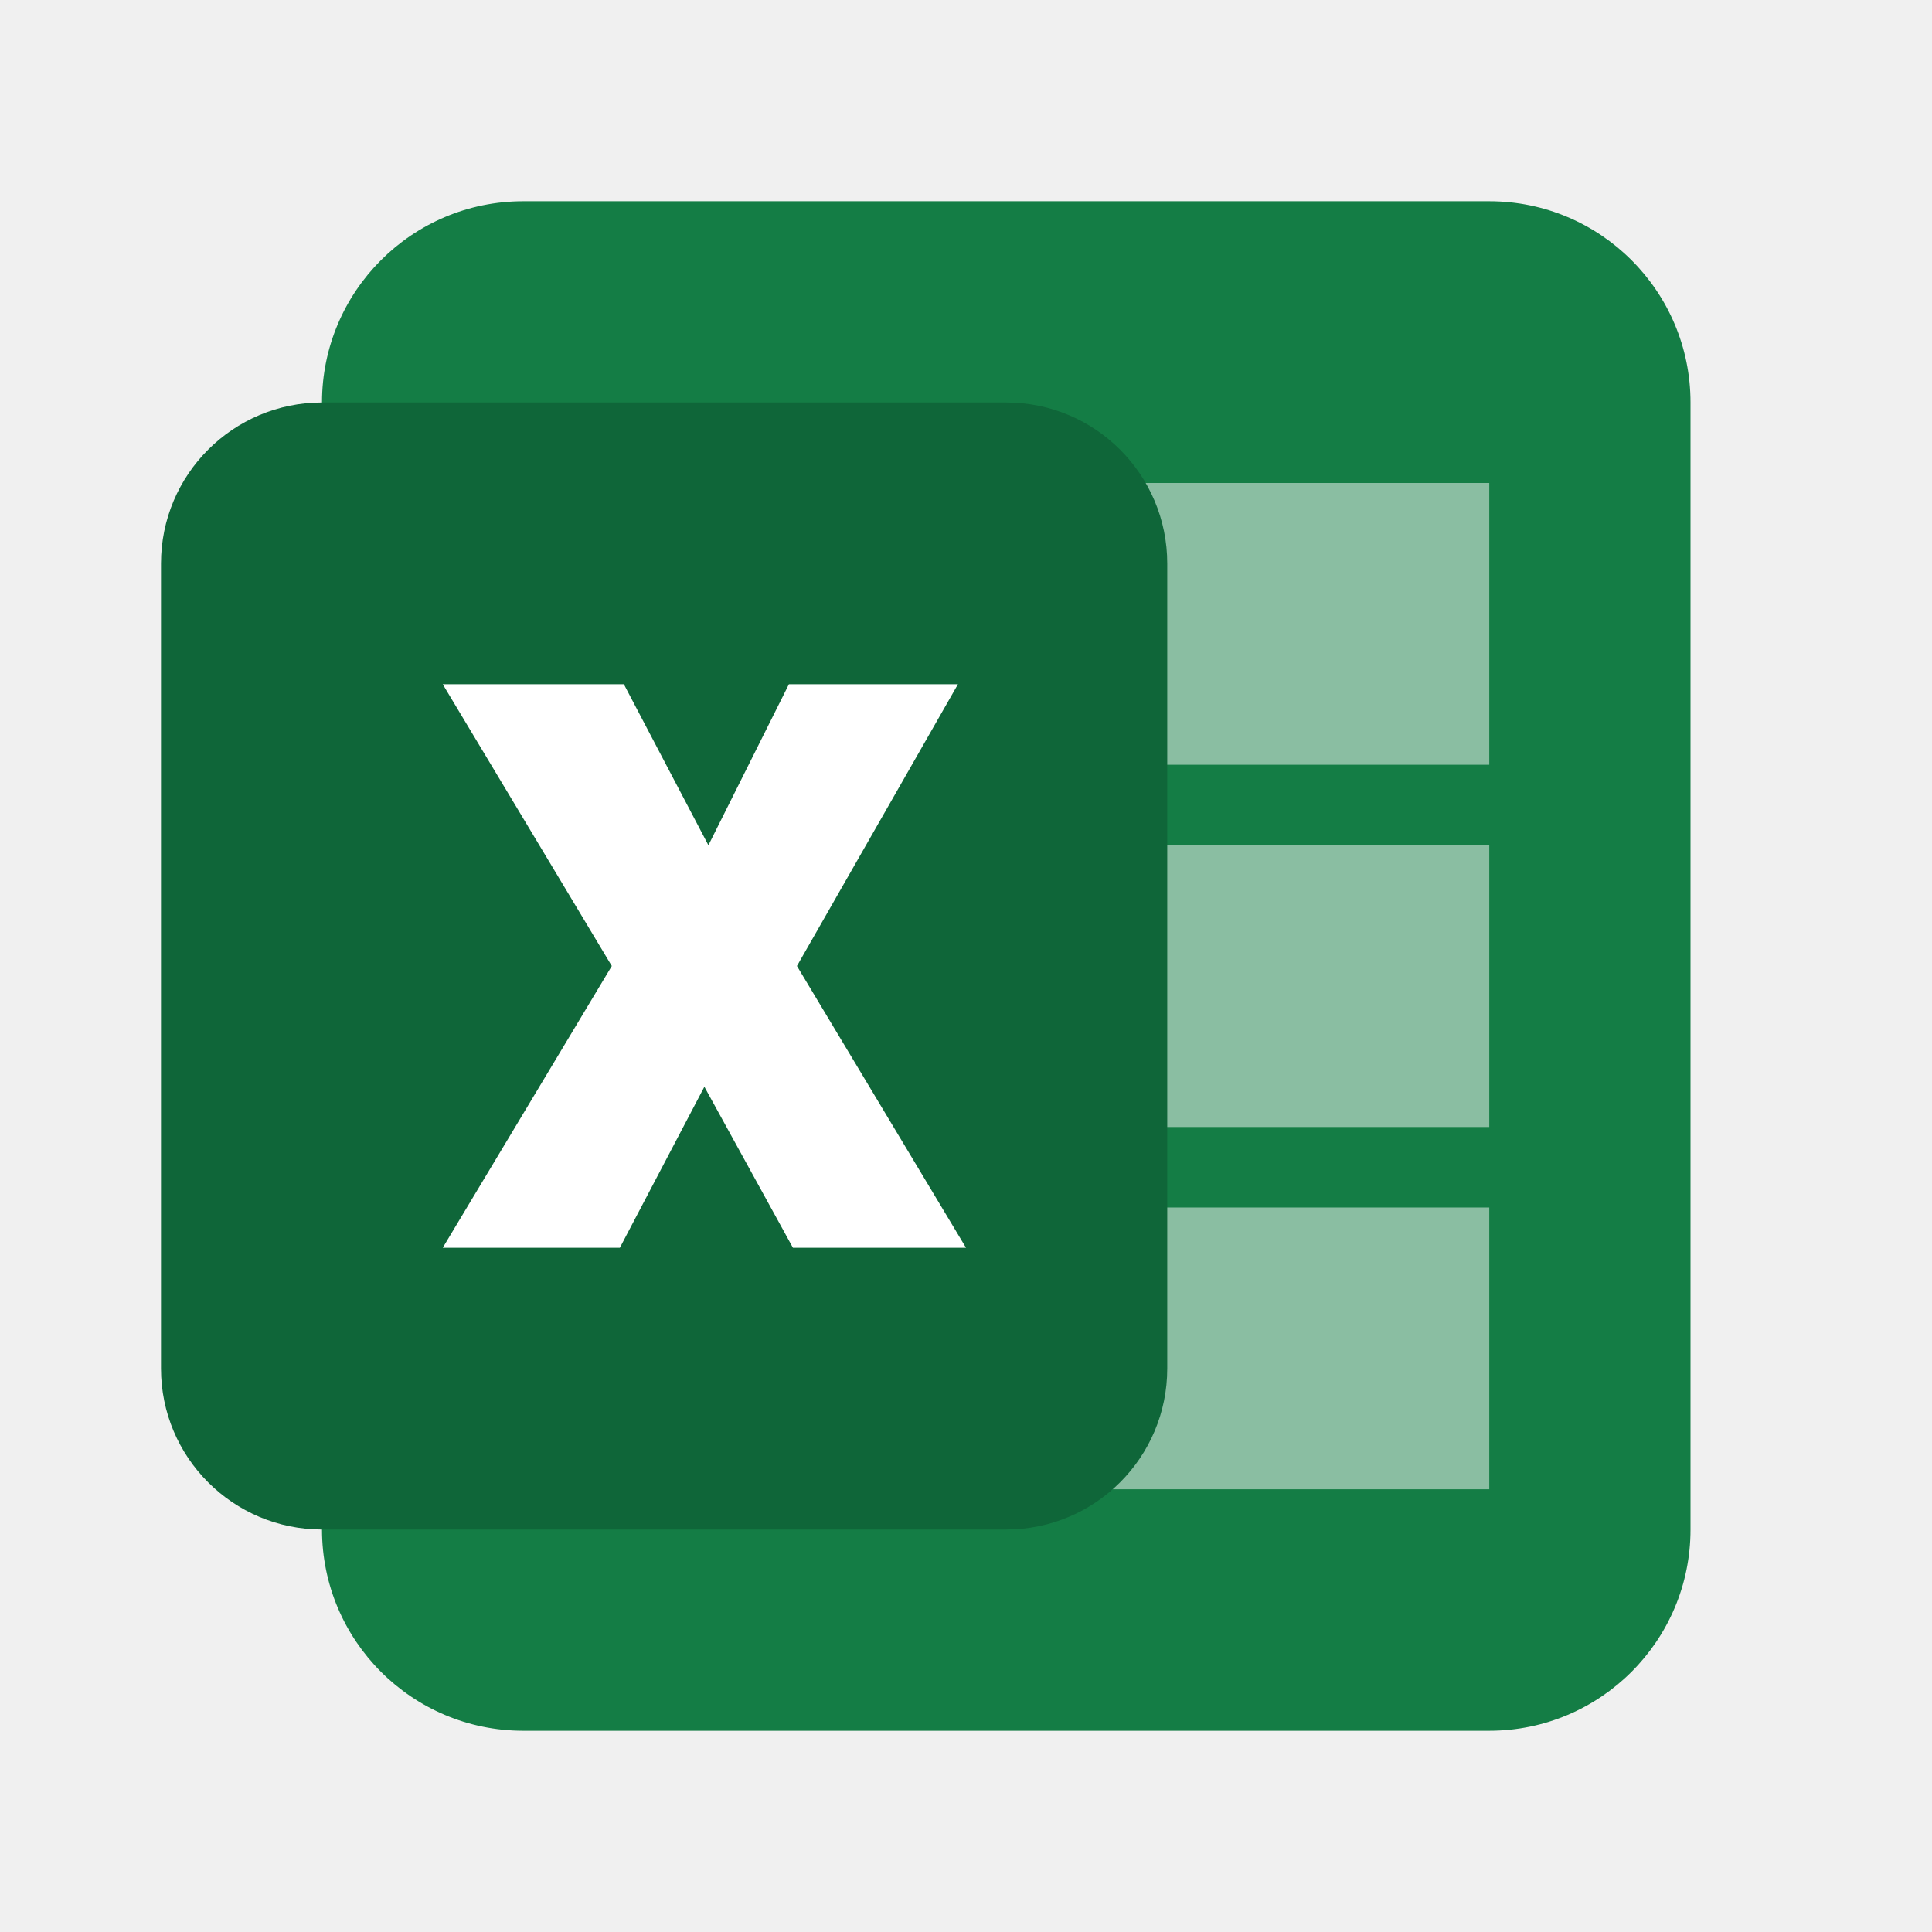
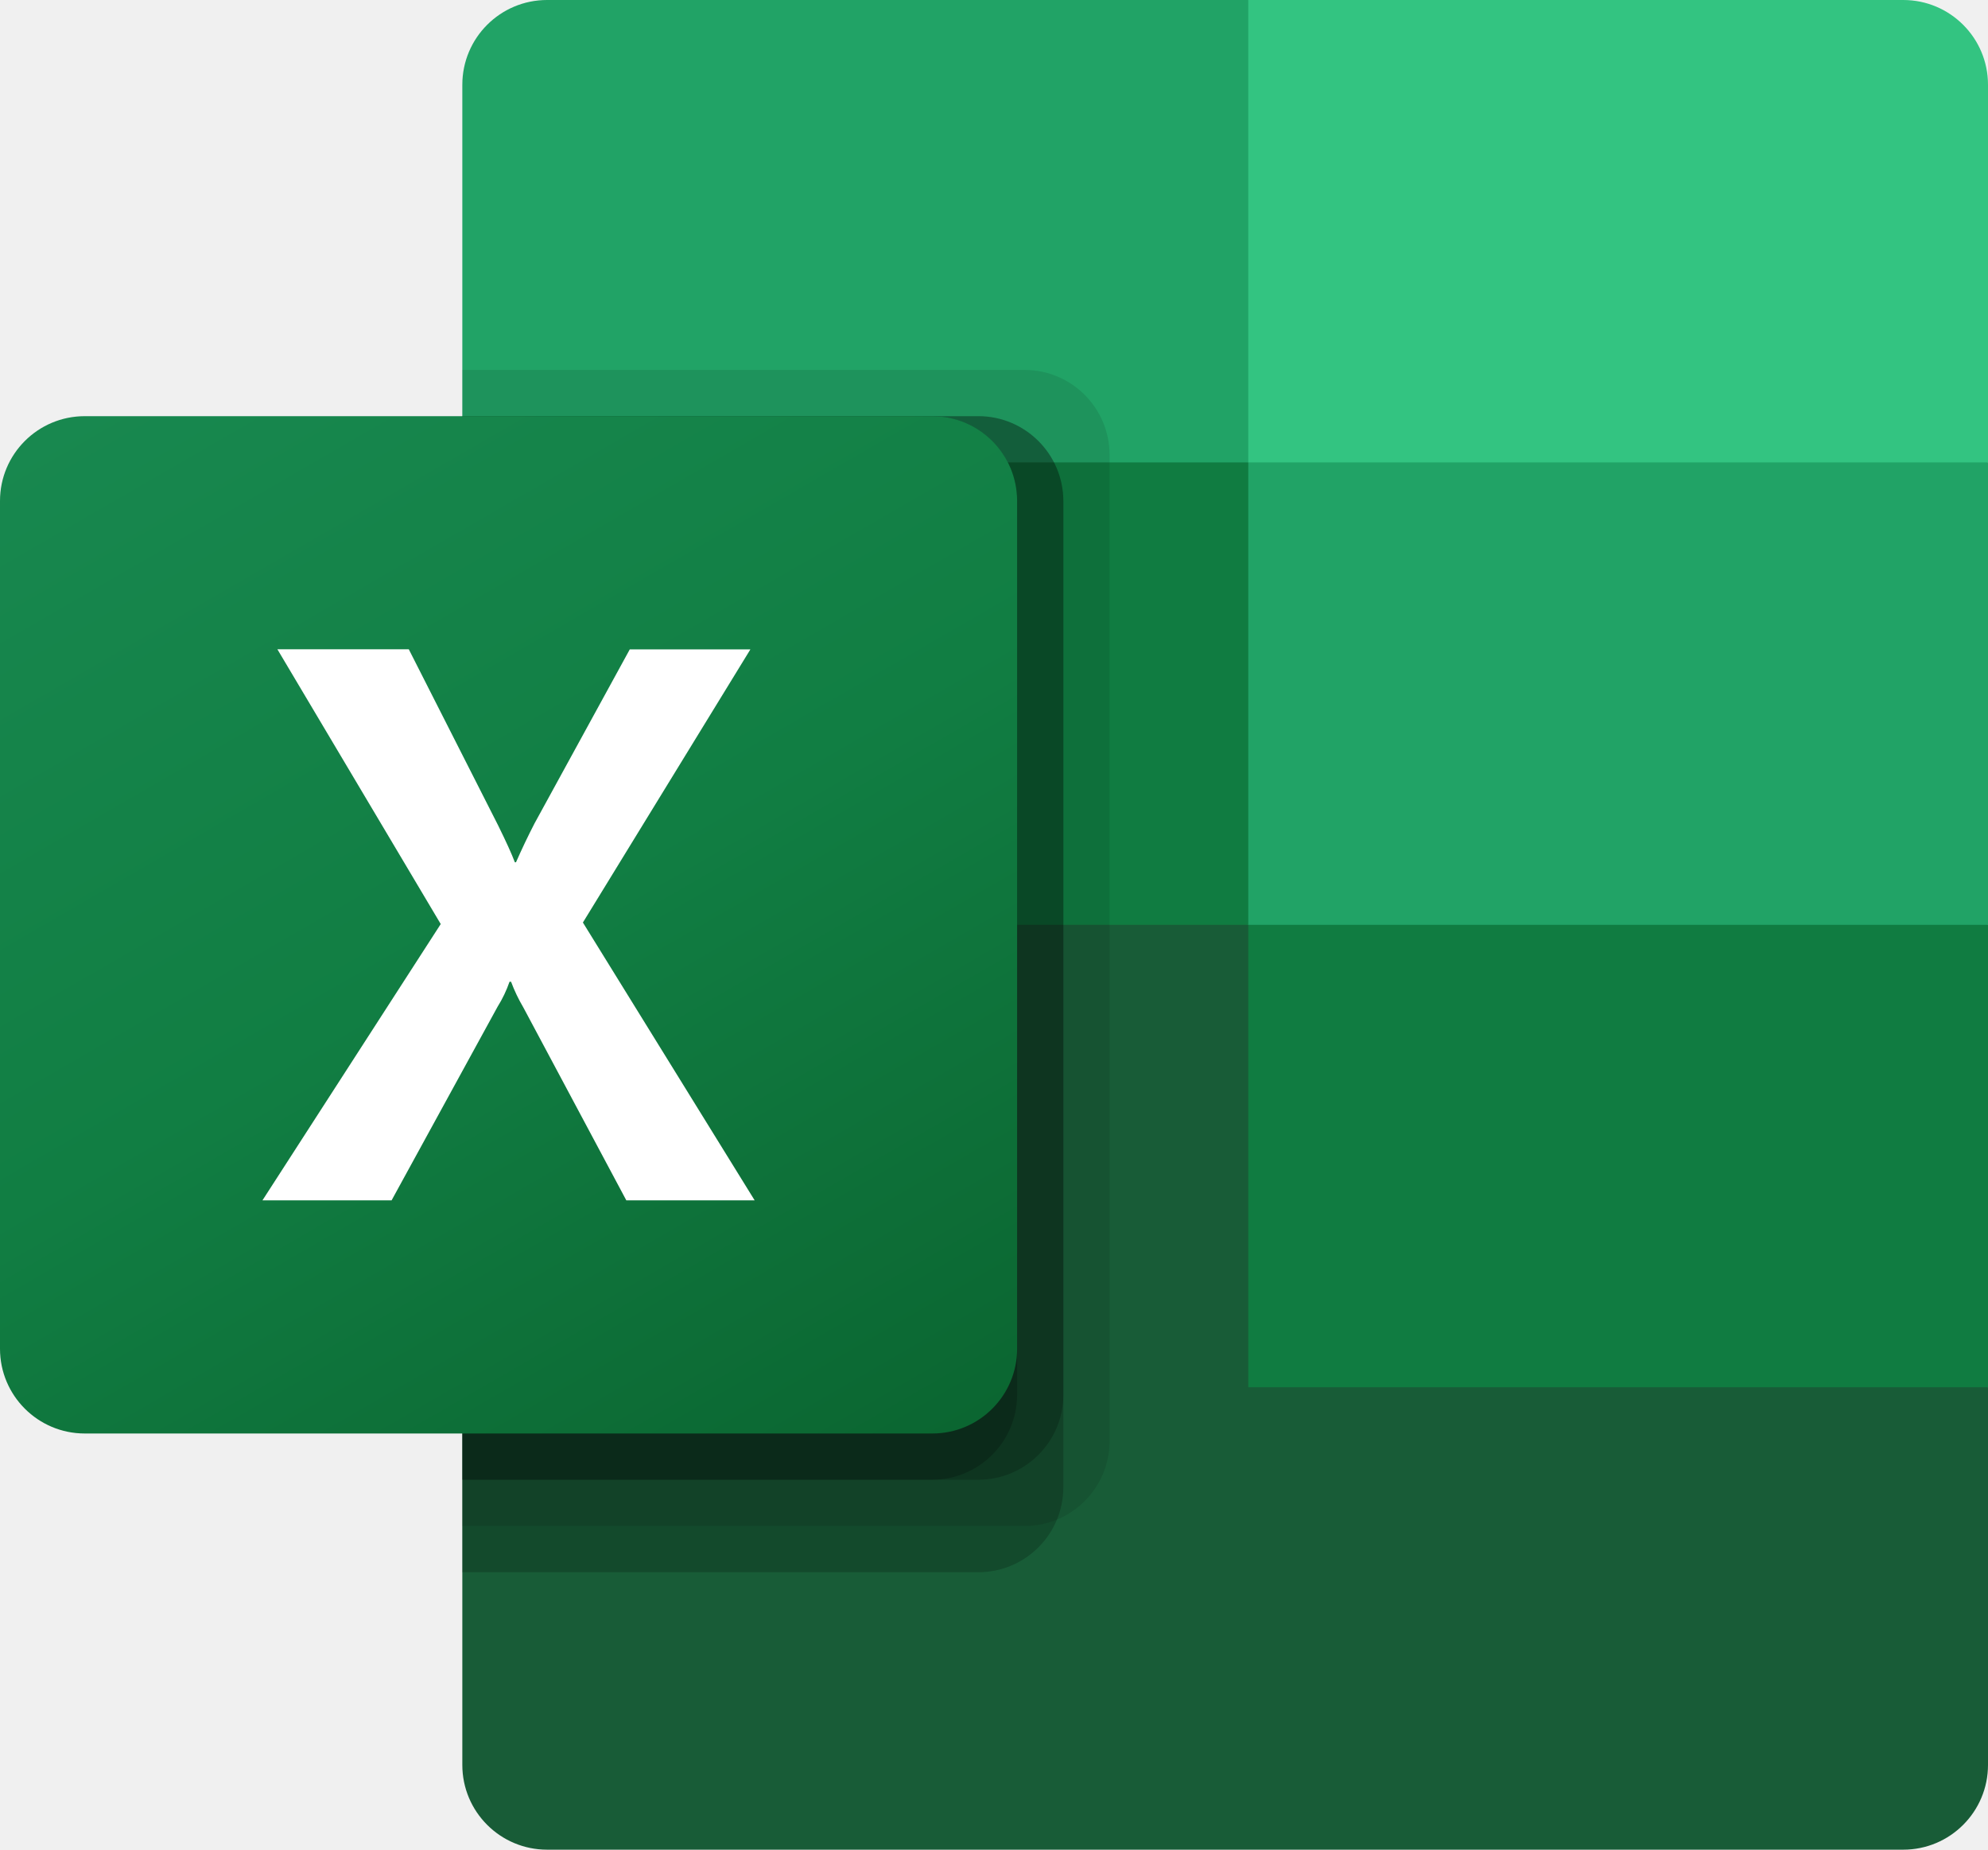
- <svg xmlns="http://www.w3.org/2000/svg" viewBox="0 0 48 48" role="img" aria-labelledby="title">
-   <rect x="8" y="5" width="34" height="38" rx="5" fill="#147d45" />
-   <path d="M25 12h12v7H25zm0 9h12v7H25zm0 9h12v7H25z" fill="#fff" opacity=".5" />
-   <rect x="4" y="10" width="25" height="28" rx="4" fill="#0f6639" />
-   <path d="m11 17 4.2 7L11 31h4.4l2.1-4 2.2 4H24l-4.2-7 4-7h-4.2l-2 4-2.1-4Z" fill="#fff" />
+ <svg xmlns="http://www.w3.org/2000/svg" role="img" aria-labelledby="title" version="1.1" id="Livello_1" x="0px" y="0px" viewBox="0 0 2289.75 2130" enable-background="new 0 0 2289.75 2130" xml:space="preserve">
+   <path fill="#185C37" d="M1437.75,1011.75L532.5,852v1180.393c0,53.907,43.7,97.607,97.607,97.607l0,0h1562.036  c53.907,0,97.607-43.7,97.607-97.607l0,0V1597.5L1437.75,1011.75z" />
+   <path fill="#21A366" d="M1437.75,0H630.107C576.2,0,532.5,43.7,532.5,97.607c0,0,0,0,0,0V532.5l905.25,532.5L1917,1224.75  L2289.75,1065V532.5L1437.75,0z" />
+   <path fill="#107C41" d="M532.5,532.5h905.25V1065H532.5V532.5z" />
+   <path opacity="0.1" enable-background="new    " d="M1180.393,426H532.5v1331.25h647.893c53.834-0.175,97.432-43.773,97.607-97.607  V523.607C1277.825,469.773,1234.227,426.175,1180.393,426z" />
+   <path opacity="0.2" enable-background="new    " d="M1127.143,479.25H532.5V1810.5h594.643  c53.834-0.175,97.432-43.773,97.607-97.607V576.857C1224.575,523.023,1180.977,479.425,1127.143,479.25z" />
+   <path opacity="0.2" enable-background="new    " d="M1127.143,479.25H532.5V1704h594.643c53.834-0.175,97.432-43.773,97.607-97.607  V576.857C1224.575,523.023,1180.977,479.425,1127.143,479.25z" />
+   <path opacity="0.2" enable-background="new    " d="M1073.893,479.25H532.5V1704h541.393c53.834-0.175,97.432-43.773,97.607-97.607  V576.857C1171.325,523.023,1127.727,479.425,1073.893,479.25z" />
+   <linearGradient id="SVGID_1_" gradientUnits="userSpaceOnUse" x1="203.513" y1="1729.018" x2="967.987" y2="404.982" gradientTransform="matrix(1 0 0 -1 0 2132)">
+     <stop offset="0" style="stop-color:#18884F" />
+     <stop offset="0.5" style="stop-color:#117E43" />
+     <stop offset="1" style="stop-color:#0B6631" />
+   </linearGradient>
+   <path fill="url(#SVGID_1_)" d="M97.607,479.25h976.285c53.907,0,97.607,43.7,97.607,97.607v976.285  c0,53.907-43.7,97.607-97.607,97.607H97.607C43.7,1650.75,0,1607.05,0,1553.143V576.857C0,522.95,43.7,479.25,97.607,479.25z" />
+   <path fill="#FFFFFF" d="M302.3,1382.264l205.332-318.169L319.5,747.683h151.336l102.666,202.35  c9.479,19.223,15.975,33.494,19.49,42.919h1.331c6.745-15.336,13.845-30.228,21.3-44.677L725.371,747.79h138.929l-192.925,314.548  L869.2,1382.263H721.378L602.79,1160.158c-5.586-9.45-10.326-19.376-14.164-29.66h-1.757c-3.474,10.075-8.083,19.722-13.739,28.755  l-122.102,223.011H302.3z" />
+   <path fill="#33C481" d="M2192.143,0H1437.75v532.5h852V97.607C2289.75,43.7,2246.05,0,2192.143,0L2192.143,0z" />
+   <path fill="#107C41" d="M1437.75,1065h852v532.5h-852V1065z" />
</svg>
